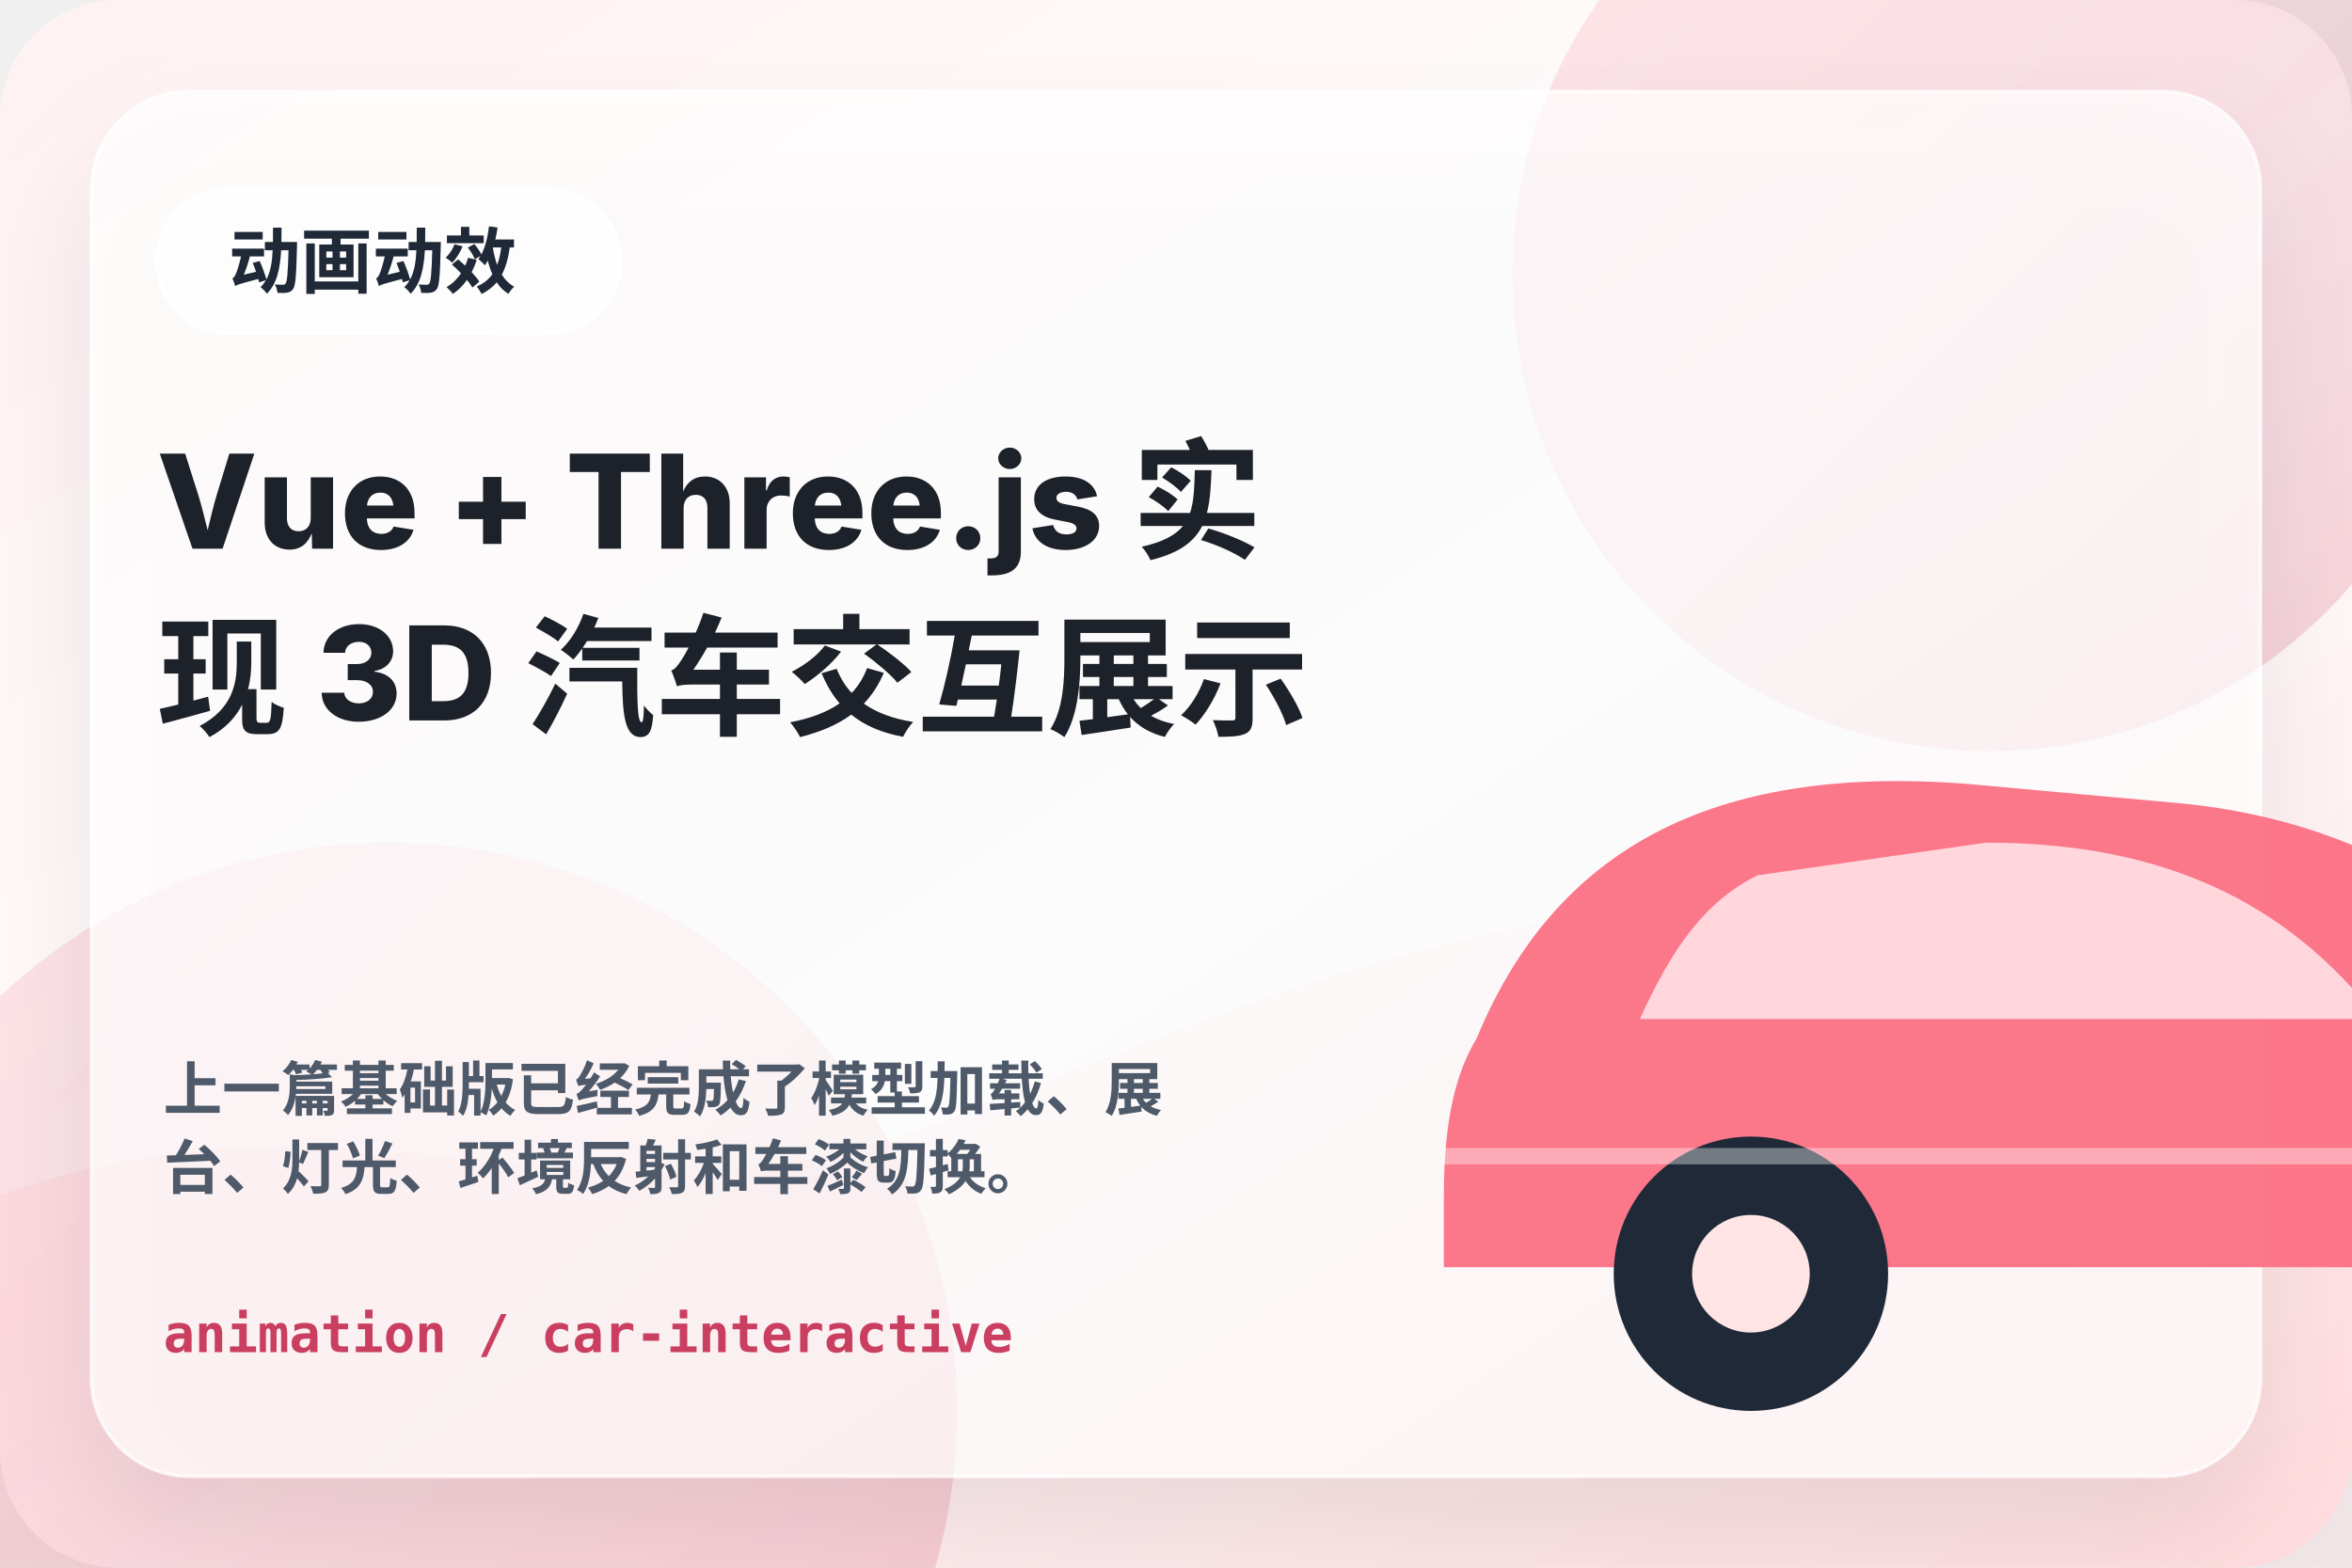
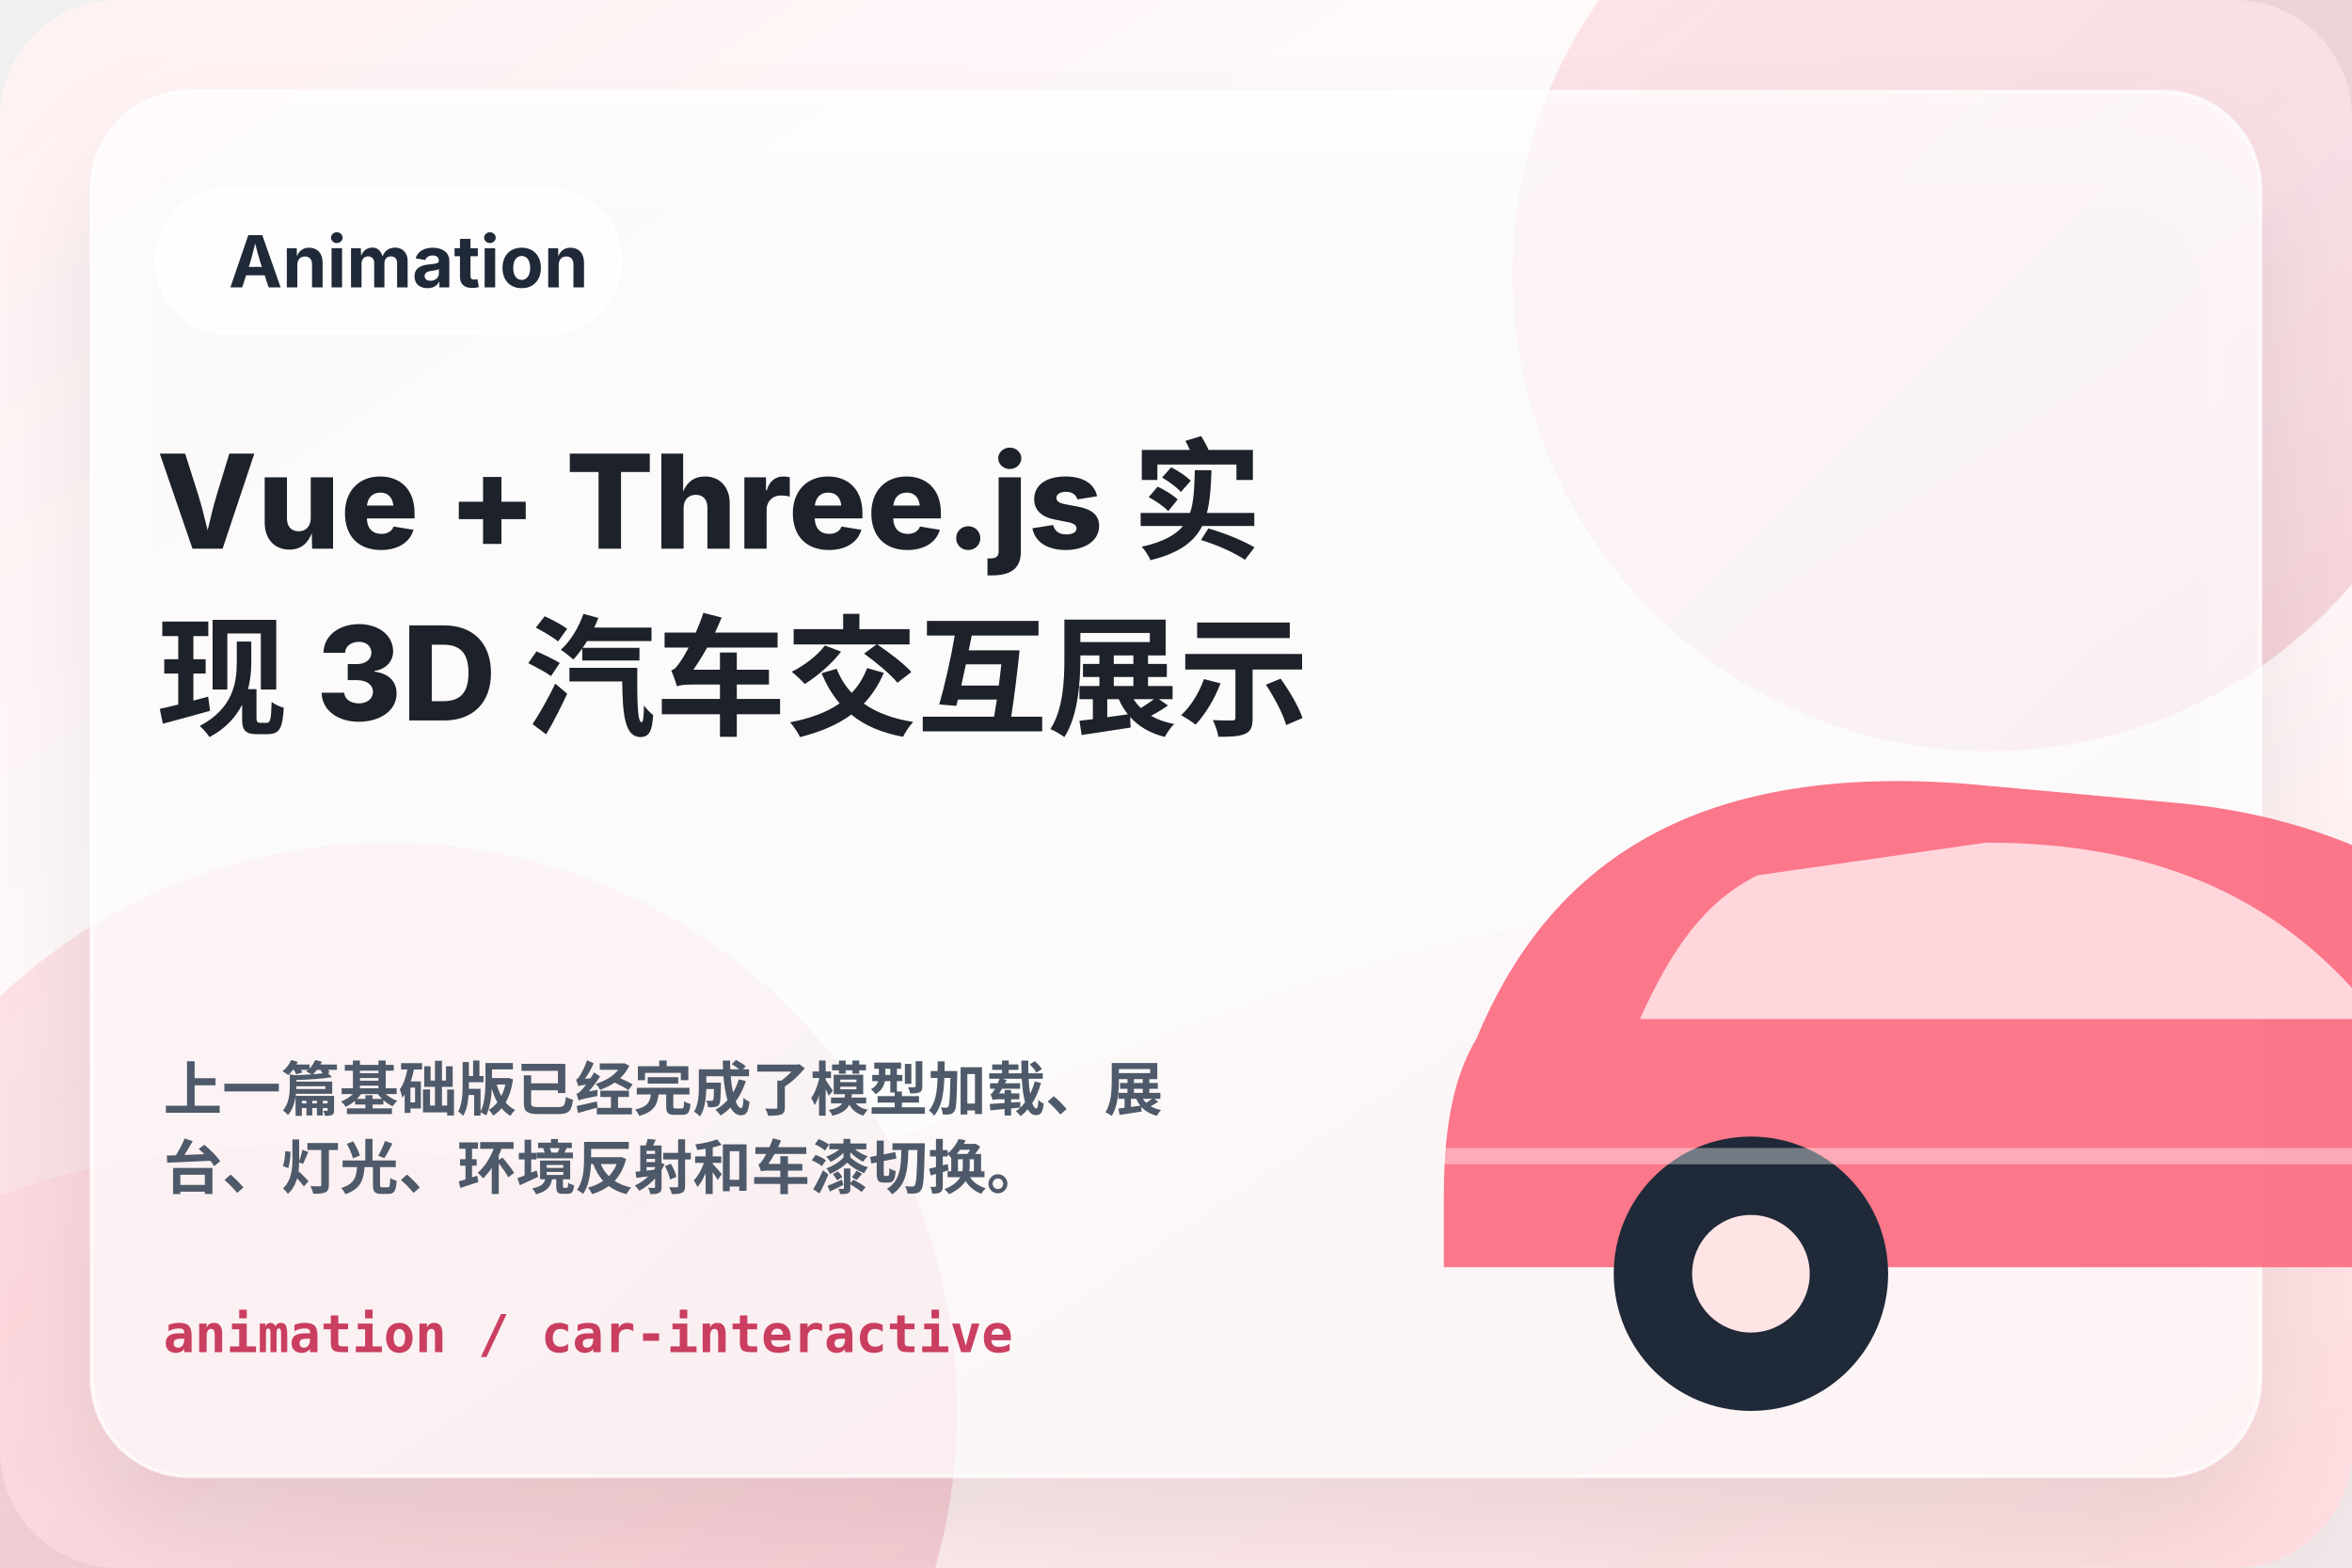
<svg xmlns="http://www.w3.org/2000/svg" viewBox="0 0 720 480" role="img" aria-labelledby="title desc">
  <defs>
    <linearGradient id="bg" x1="0" y1="0" x2="1" y2="1">
      <stop offset="0%" stop-color="#fff1f2" />
      <stop offset="54%" stop-color="#ffffff" />
      <stop offset="100%" stop-color="#ffe4e6" />
    </linearGradient>
    <linearGradient id="accent" x1="0" y1="0" x2="1" y2="1">
      <stop offset="0%" stop-color="#fb7185" />
      <stop offset="100%" stop-color="#be123c" />
    </linearGradient>
    <filter id="shadow" x="-20%" y="-20%" width="140%" height="150%">
      <feDropShadow dx="0" dy="18" stdDeviation="18" flood-color="#1d2129" flood-opacity="0.12" />
    </filter>
    <style>
      .bg {
        fill: url(#bg);
      }
      .orb {
        fill: url(#accent);
        opacity: 0.16;
      }
      .panel {
        fill: rgba(255, 255, 255, 0.68);
        stroke: rgba(255, 255, 255, 0.72);
        filter: url(#shadow);
      }
      .tag {
        fill: #1f2937;
        font:
          700 22px Inter,
          'Microsoft YaHei',
          sans-serif;
        letter-spacing: 0;
      }
      .tag-bg {
        fill: rgba(255, 255, 255, 0.72);
        stroke: rgba(255, 255, 255, 0.9);
      }
      .title-line {
        fill: #1d2129;
        font:
          800 40px Inter,
          'Microsoft YaHei',
          sans-serif;
        letter-spacing: 0;
      }
      .desc-line {
        fill: #4e5969;
        font:
          600 18px Inter,
          'Microsoft YaHei',
          sans-serif;
        letter-spacing: 0;
      }
      .slug {
        fill: #be123c;
        font:
          700 16px 'Cascadia Mono',
          Consolas,
          monospace;
        opacity: 0.8;
      }
    </style>
  </defs>
  <rect class="bg" width="720" height="480" rx="36" />
  <circle class="orb" cx="609" cy="84" r="146" />
  <circle class="orb" cx="119" cy="432" r="174" />
  <path d="M0 366 C112 326 178 384 286 344 C390 306 492 246 720 286 L720 480 L0 480 Z" fill="#fb7185" opacity="0.08" />
  <rect class="panel" x="28" y="28" width="664" height="424" rx="30" />
  <rect class="tag-bg" x="48" y="58" width="142" height="44" rx="22" />
-   <text class="tag" x="70" y="88">动画动效</text>
+   <text class="tag" x="70" y="88">Animation</text>
  <g transform="translate(424 224)">
    <path d="M28 94 C52 36 100 10 178 16 L244 22 C304 28 344 58 372 96 L418 104 C440 108 454 122 454 146 L454 164 L18 164 L18 142 C18 118 22 104 28 94 Z" fill="#fb7185" opacity="0.96" />
    <path d="M114 44 L184 34 C238 34 276 52 304 88 L78 88 C88 66 98 52 114 44 Z" fill="#ffffff" opacity="0.7" />
    <circle cx="112" cy="166" r="42" fill="#1f2937" />
    <circle cx="346" cy="166" r="42" fill="#1f2937" />
    <circle cx="112" cy="166" r="18" fill="#ffe4e6" />
    <circle cx="346" cy="166" r="18" fill="#ffe4e6" />
    <path d="M18 130 L442 130" stroke="#ffffff" stroke-width="5" opacity="0.38" />
    <path d="M300 104 L412 104" stroke="#ffffff" stroke-width="8" stroke-linecap="round" opacity="0.46" />
  </g>
  <text class="title-line" x="48" y="168">Vue + Three.js 实</text>
  <text class="title-line" x="48" y="222">现 3D 汽车交互展示</text>
  <text class="desc-line" x="50" y="340">上一篇基础版已经完成了模型加载、展</text>
  <text class="desc-line" x="50" y="364">台、灯光、环境反射和车漆切换。</text>
  <text class="slug" x="50" y="414">animation / car-interactive</text>
</svg>
